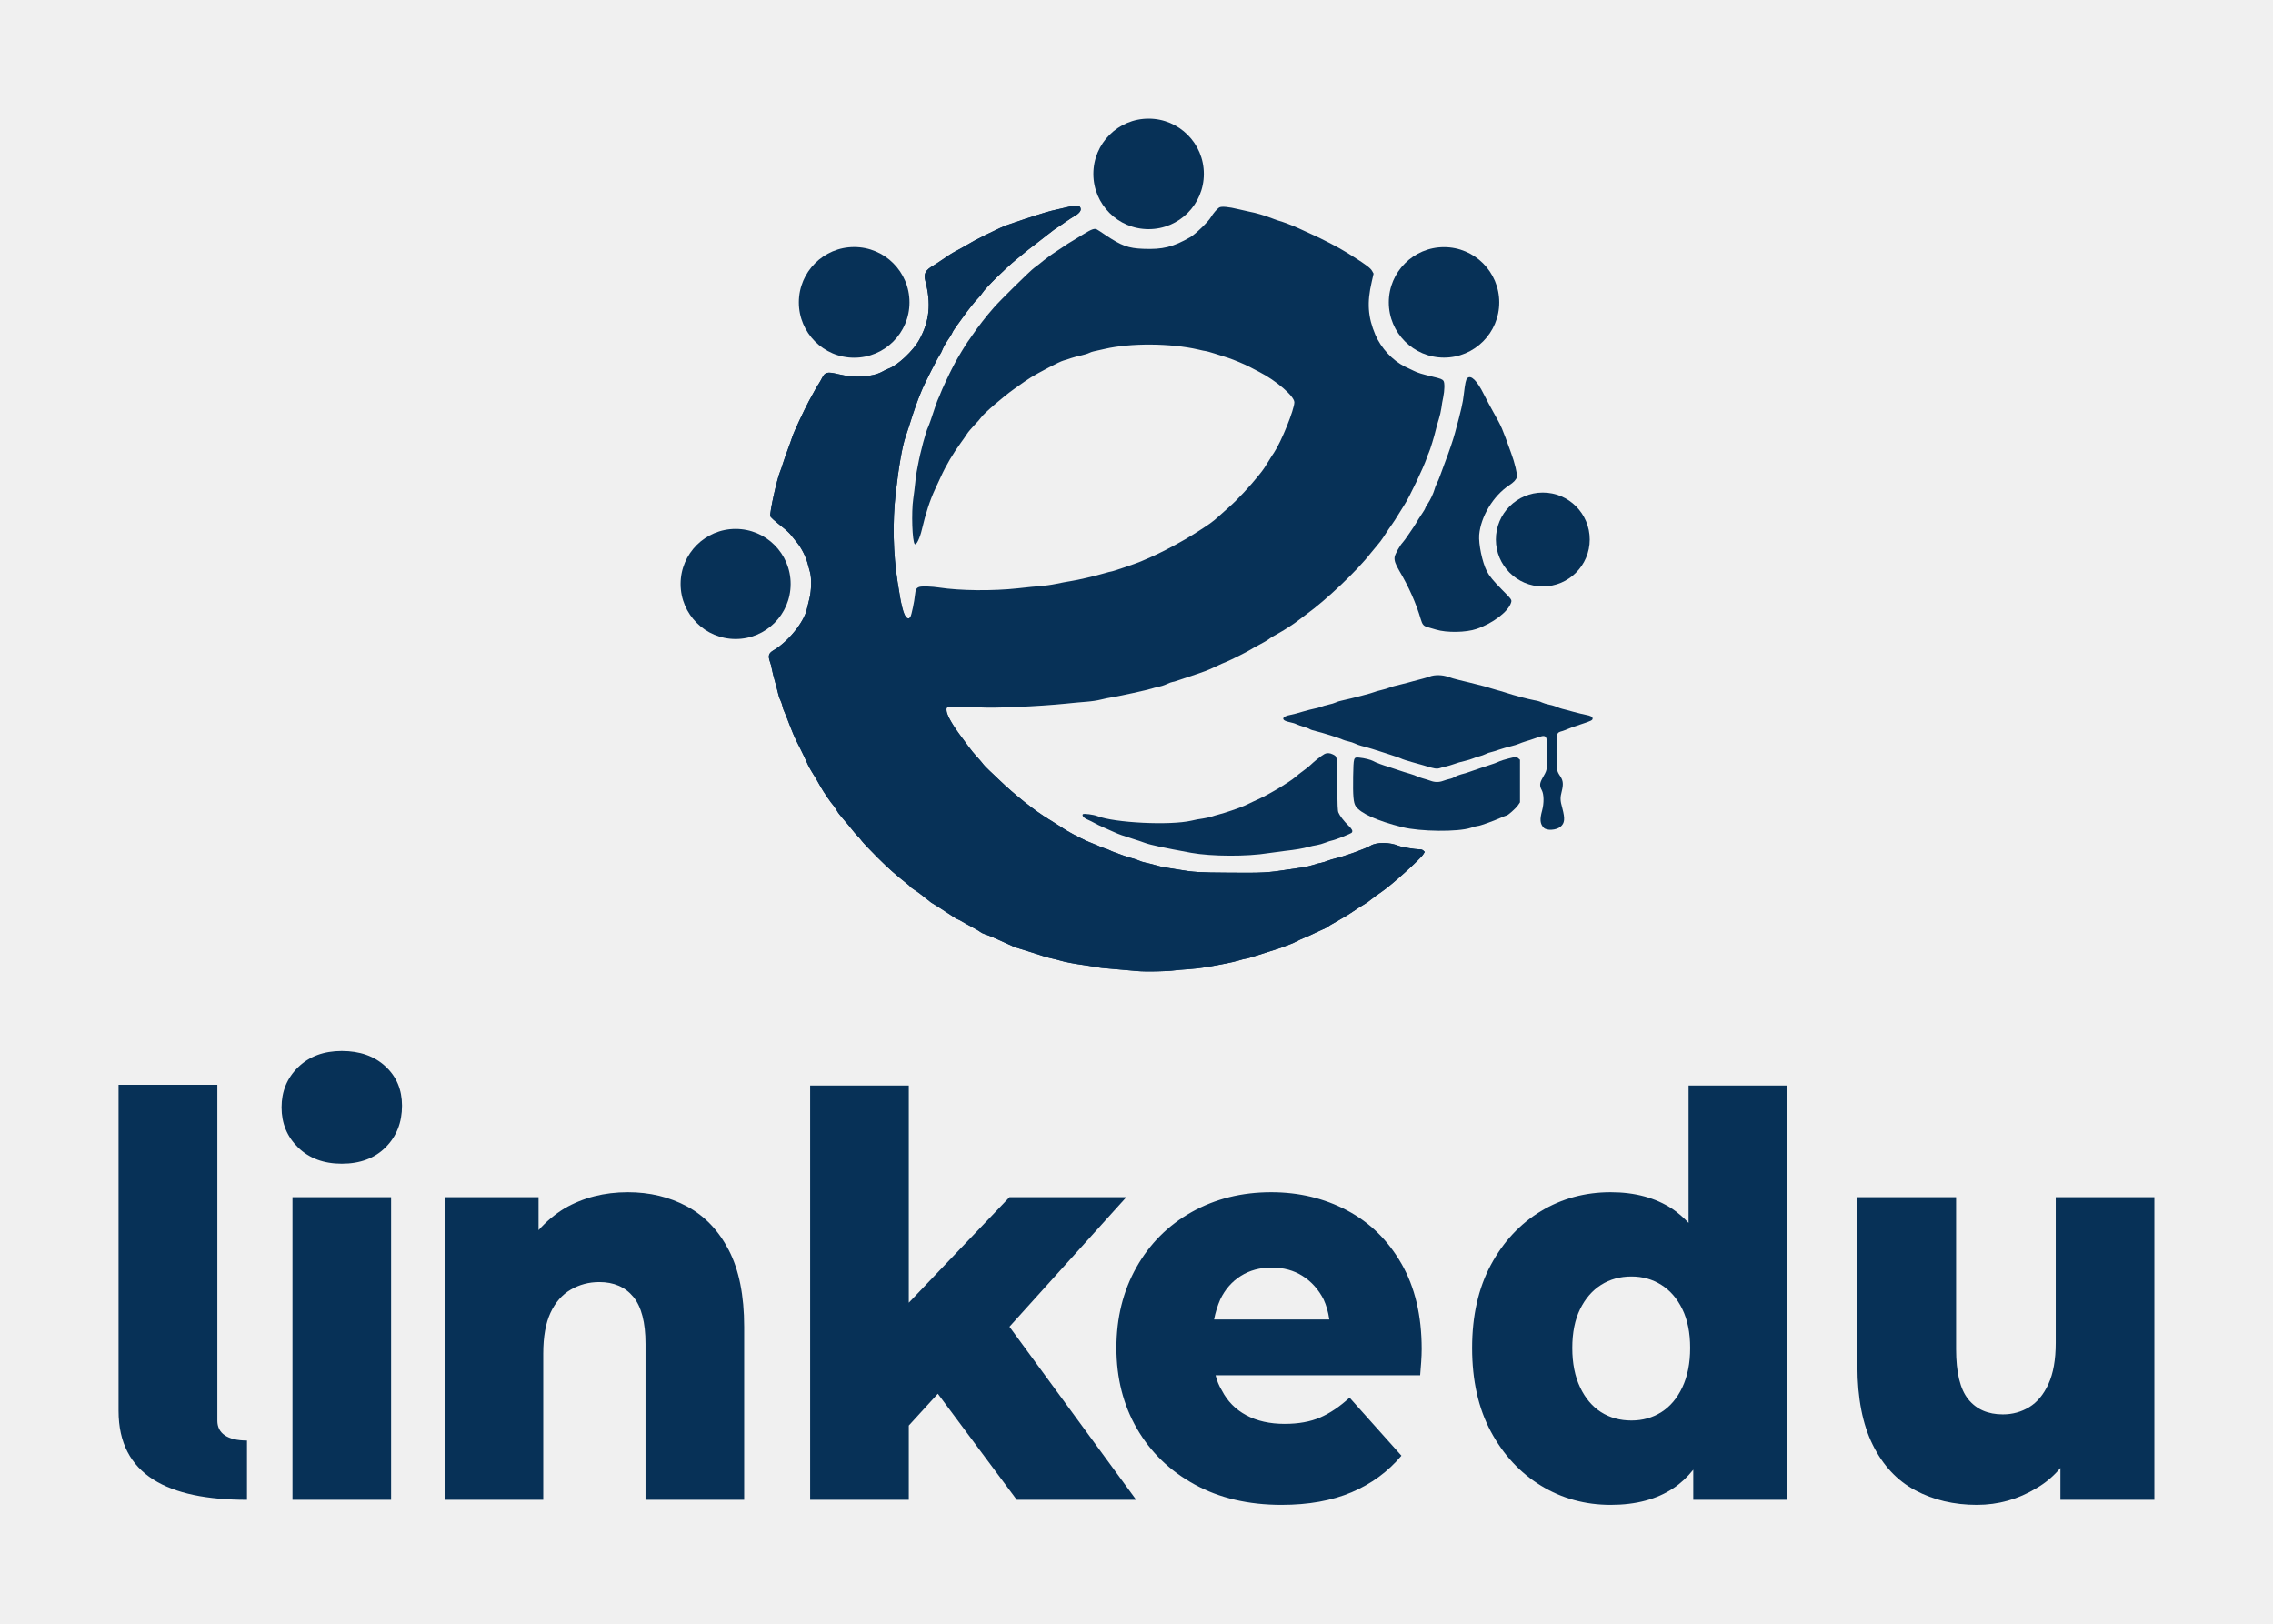
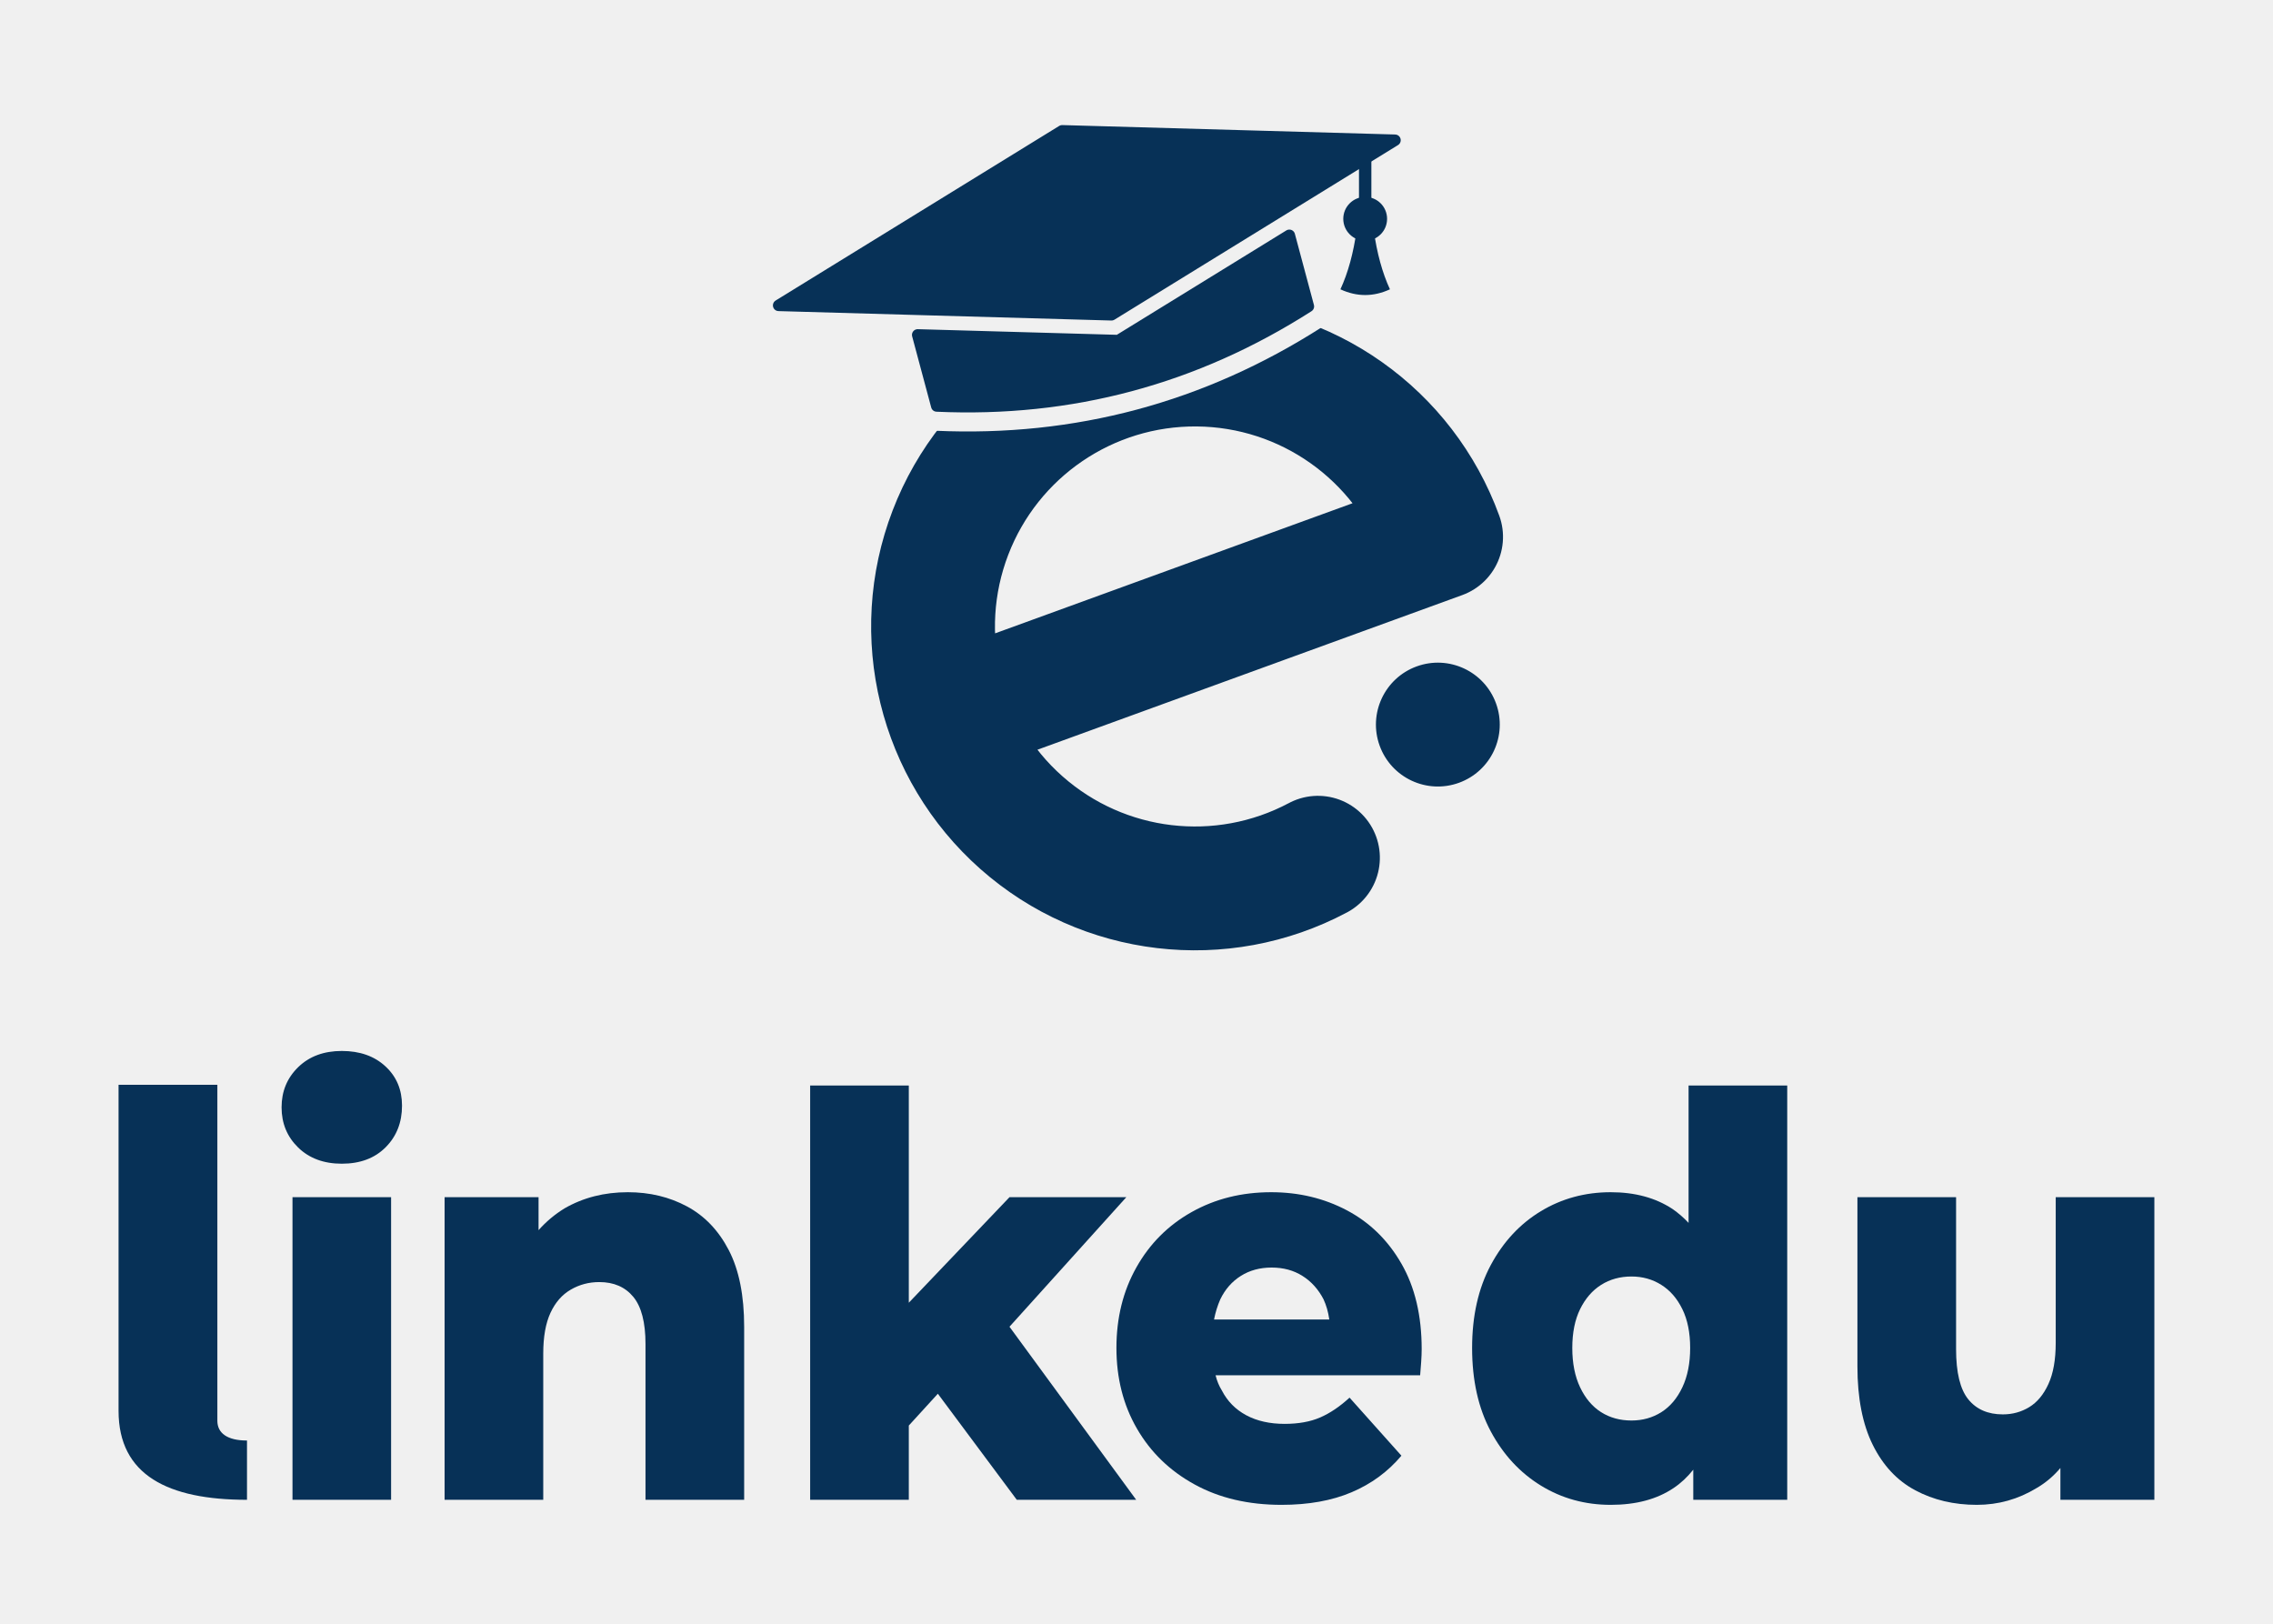
<svg xmlns="http://www.w3.org/2000/svg" viewBox="4 2.425 460.125 328.7" role="img" aria-labelledby="t">
  <defs>
-  </defs>
-   <g transform="translate(130.512 14.225) scale(0.2)">
-     <path fill="#073157" fill-rule="evenodd" d="M 450.3 150 C 447.9 150.6, 442.4 151.9, 438.1 152.8 C 433.8 153.7, 428.2 155.2, 425.6 156 C 423 156.8, 419.4 158, 417.5 158.5 C 413.6 159.6, 397.3 165.1, 387.8 168.4 C 381.9 170.6, 378.3 172.2, 365.3 178.6 C 356.4 183, 351.4 185.7, 345 189.5 C 341.7 191.4, 337.4 193.9, 335.3 194.9 C 330.8 197.3, 327 199.7, 320.3 204.4 C 317.6 206.3, 314 208.6, 312.5 209.5 C 304 214.4, 302.2 217.9, 304 225.1 C 310.1 248.3, 308.3 265.9, 298 284.7 C 291.9 295.9, 276 310.8, 266.7 314.1 C 265.3 314.6, 262.6 315.9, 260.9 316.9 C 250.5 322.7, 232.7 323.8, 215.5 319.6 C 204.8 317, 202.5 317.6, 199.6 323.3 C 198.7 325.1, 197.2 327.7, 196.3 329.1 C 194.8 331.2, 190.3 339.3, 186.1 347.1 C 181 356.7, 170.9 378.3, 169.5 382.8 C 168.5 385.9, 166.3 392, 164.7 396.3 C 163.1 400.5, 161 406.6, 160 409.7 C 159.1 412.8, 157.7 416.7, 157 418.4 C 153.8 425.9, 146.3 460, 147.1 463.3 C 147.4 464.6, 150.3 467.2, 162.4 476.9 C 164.3 478.5, 166.9 481, 168.1 482.6 C 169.3 484.1, 172.1 487.6, 174.3 490.3 C 178.9 496, 183.1 504.4, 185 511.6 C 185.7 514.3, 186.7 518.1, 187.3 520 C 189 525.9, 188.8 538.8, 186.7 546.9 C 185.8 550.5, 184.6 555.3, 184.1 557.6 C 181.1 570.8, 165.3 590.3, 150.4 599.1 C 145.4 602, 144.6 604.7, 146.8 610.8 C 147.5 612.6, 148.4 615.9, 148.7 618.1 C 149.1 620.4, 150.5 626.1, 151.9 630.9 C 153.2 635.8, 154.7 641.2, 155.1 643.1 C 155.5 645, 156.4 647.9, 157.3 649.5 C 158.1 651.1, 159.1 654, 159.5 655.8 C 159.8 657.6, 160.8 660.3, 161.6 661.9 C 162.3 663.4, 164.7 669.3, 166.8 675 C 169 680.7, 171.9 687.7, 173.4 690.6 C 174.9 693.5, 176.8 697.3, 177.7 699.1 C 178.6 700.8, 180.3 704.3, 181.5 706.9 C 182.7 709.5, 184.4 713.1, 185.2 715 C 186.1 716.9, 187.9 720.1, 189.2 722.2 C 193.1 728.5, 193.9 729.8, 197.8 736.8 C 201.6 743.4, 208 752.8, 211.4 756.7 C 212.3 757.9, 213.7 760, 214.5 761.4 C 215.2 762.9, 218 766.6, 220.8 769.7 C 223.5 772.8, 227.4 777.4, 229.4 780 C 231.4 782.6, 233.9 785.5, 235 786.6 C 236.1 787.6, 238.2 790, 239.6 791.9 C 241 793.8, 248.2 801.4, 255.7 808.9 C 267.3 820.4, 273.5 825.9, 286.5 836.2 C 287.6 837.1, 288.6 838.1, 288.9 838.5 C 289.2 838.9, 290.8 840.2, 292.6 841.3 C 295.5 843, 303.2 848.9, 308.4 853.2 C 309.4 854.1, 311 855.2, 311.9 855.6 C 313.3 856.4, 322.6 862.3, 331.9 868.5 C 334.1 870, 336.2 871.3, 336.6 871.3 C 337 871.3, 338.9 872.3, 341 873.5 C 343 874.7, 347.6 877.3, 351.2 879.2 C 354.8 881.1, 358.6 883.3, 359.5 884.1 C 360.5 884.9, 362.7 886, 364.4 886.5 C 366.1 887, 369.8 888.5, 372.7 889.7 C 375.5 891, 380.3 893.1, 383.4 894.5 C 386.5 895.9, 390 897.5, 391.3 898.1 C 392.5 898.7, 394.4 899.5, 395.6 899.9 C 399.3 901, 418.1 906.9, 423.8 908.8 C 426.7 909.7, 430.8 910.8, 432.8 911.2 C 434.9 911.6, 438.3 912.5, 440.3 913.1 C 444.8 914.5, 454.4 916.4, 466.9 918.1 C 471.9 918.9, 477.1 919.7, 478.4 920 C 479.8 920.3, 484.6 920.9, 489.1 921.2 C 497.8 922, 506.6 922.8, 518.4 923.8 C 526.6 924.6, 548.4 924.2, 556.3 923.1 C 558.8 922.8, 565.1 922.2, 570.2 921.9 C 575.3 921.6, 582.9 920.7, 587.1 920 C 604.1 917.1, 615.6 914.8, 621.1 913.1 C 624.3 912.1, 627.5 911.3, 628.2 911.3 C 628.9 911.3, 632.5 910.3, 636.2 909.1 C 639.8 907.9, 647 905.6, 652.2 904 C 657.3 902.4, 663 900.6, 664.7 899.9 C 666.4 899.2, 669.8 897.9, 672.1 897.1 C 674.5 896.3, 677.9 894.8, 679.6 893.8 C 681.4 892.8, 685.1 891.1, 687.8 890 C 690.6 888.9, 696.2 886.4, 700.4 884.3 C 704.6 882.3, 708.3 880.6, 708.5 880.6 C 708.7 880.6, 709.8 880, 710.9 879.2 C 711.9 878.4, 715.8 876.1, 719.4 874.1 C 726.2 870.3, 733.4 866, 736.6 863.7 C 740.8 860.8, 746.9 856.9, 748.8 855.9 C 749.9 855.4, 752.8 853.3, 755.2 851.3 C 757.7 849.3, 762.5 845.8, 765.9 843.5 C 775.5 837.1, 805.1 810.4, 808 805.6 L 809.5 803.2 808.2 801.9 C 807.2 801, 806.1 800.6, 804.1 800.6 C 799.9 800.6, 785.9 798.3, 783.2 797.1 C 773.9 793.2, 761 793.1, 754.6 796.9 C 750 799.8, 727.2 808, 719.2 809.7 C 716.9 810.2, 713.4 811.3, 711.4 812.1 C 709.4 812.9, 706.5 813.8, 705 814.1 C 703.5 814.3, 699.8 815.3, 696.8 816.3 C 693.8 817.3, 689.3 818.3, 686.8 818.7 C 684.3 819, 677.6 820, 672 820.9 C 651.2 824.2, 645.3 824.5, 611.8 824.2 C 580.2 824, 575.7 823.7, 559.1 820.9 C 556 820.4, 550.8 819.5, 547.5 819 C 544.2 818.5, 539.3 817.4, 536.6 816.5 C 533.8 815.7, 529.6 814.6, 527.1 814.1 C 524.6 813.6, 521.5 812.6, 520.1 811.9 C 518.7 811.2, 515.6 810.2, 513.3 809.6 C 511 809.1, 506.7 807.7, 503.8 806.6 C 500.8 805.5, 497.3 804.2, 495.9 803.7 C 494.6 803.3, 492.2 802.3, 490.6 801.5 C 489.1 800.8, 486.4 799.7, 484.6 799.2 C 482.9 798.7, 480.1 797.6, 478.4 796.7 C 476.7 795.9, 473.8 794.7, 471.9 794 C 468 792.8, 453.6 785.5, 447.3 781.7 C 445 780.2, 440.4 777.3, 437 775.2 C 433.7 773, 430.1 770.7, 429.1 770.2 C 414.6 761.4, 394.5 745.4, 378.4 729.9 C 375.3 726.9, 370.7 722.5, 368.2 720.2 C 365.7 717.9, 362.8 714.8, 361.9 713.4 C 360.9 712.1, 358.2 709, 356 706.6 C 353.8 704.2, 350.3 700, 348.3 697.2 C 346.3 694.5, 343.6 690.8, 342.2 689 C 333.4 677.9, 325.6 664.4, 325.4 660.2 C 325.3 656.1, 326.1 655.9, 339.2 656.1 C 345.7 656.2, 354.6 656.5, 359 656.9 C 373.6 657.9, 418.9 655.9, 446.3 653.1 C 452.6 652.4, 461.9 651.6, 466.9 651.2 C 472.2 650.8, 478.3 649.9, 481.7 649 C 484.9 648.2, 490.1 647.1, 493.3 646.6 C 501 645.4, 529.6 639.1, 533 637.9 C 534.4 637.4, 537.4 636.6, 539.5 636.2 C 541.7 635.8, 545.6 634.6, 548.2 633.4 C 550.8 632.2, 553.5 631.2, 554.1 631.2 C 554.8 631.2, 556.9 630.6, 558.8 629.9 C 560.6 629.3, 565.6 627.6, 569.7 626.2 C 586 620.9, 590.2 619.3, 597.6 615.7 C 601.9 613.7, 607 611.3, 609.1 610.6 C 612.9 609.1, 631 600, 633.8 598.1 C 634.6 597.5, 638.4 595.4, 642.2 593.4 C 646 591.4, 650 589.1, 651.2 588.2 C 653.3 586.5, 656.3 584.7, 662.5 581.3 C 667.8 578.4, 678 571.7, 681.2 569.1 C 682.8 567.8, 686.5 565.1, 689.4 562.9 C 709.7 548.3, 741.3 518.3, 754.9 500.7 C 756.4 498.8, 759.3 495.4, 761.2 493.1 C 763.2 490.9, 766.1 487.1, 767.6 484.7 C 772.2 477.6, 773.6 475.5, 776.4 471.6 C 777.9 469.5, 780.8 465.1, 782.8 461.7 C 784.9 458.3, 787.7 453.8, 789.1 451.6 C 794.1 443.9, 808.1 414.4, 811.3 405.2 C 812.2 402.5, 813.3 399.6, 813.7 398.9 C 814.8 396.8, 819.3 382.2, 820.6 376.3 C 821.3 373.3, 822.7 368.4, 823.7 365.3 C 824.7 362.2, 825.9 357.1, 826.3 354.1 C 826.7 351, 827.5 346, 828.2 343 C 829.6 336.3, 829.8 328.3, 828.5 326.5 C 827.3 324.8, 825.6 324.1, 817.5 322.2 C 806.7 319.6, 802.6 318.4, 798.2 316.2 C 795.9 315.1, 792 313.2, 789.4 312 C 777 305.9, 765.3 293.4, 759.5 279.8 C 751.9 261.9, 750.9 247.2, 755.8 226.3 L 757.7 217.9 756.2 215.2 C 754.8 212.5, 750.1 208.9, 737.6 201 C 736 200, 733.3 198.3, 731.6 197.2 C 722.7 191.6, 705.2 182.5, 693.1 177.2 C 689.5 175.6, 684.6 173.3, 682.2 172.2 C 677.8 170, 663 164.4, 661.8 164.4 C 661.4 164.4, 658.3 163.3, 654.8 161.9 C 647.5 159.1, 638.6 156.4, 631.9 155.2 C 629.3 154.7, 624.5 153.6, 621.3 152.8 C 610.7 150.2, 603.6 149.6, 601.4 151 C 599.2 152.4, 595.3 157, 593.1 160.7 C 590.6 165.2, 577.2 178.1, 572.2 181 C 554.7 191, 544.3 193.6, 524.5 192.8 C 509.5 192.2, 502.7 189.8, 486.3 178.8 C 482.5 176.2, 478.7 173.7, 477.9 173.3 C 475.5 171.8, 472.5 172.8, 464.4 177.8 C 460.1 180.5, 455 183.6, 453.1 184.7 C 449.7 186.6, 447.3 188.2, 441.9 191.9 C 440.3 192.9, 438.1 194.4, 436.9 195.2 C 431.1 198.9, 424.9 203.6, 420.2 207.5 C 418.8 208.7, 416.1 210.7, 414.3 212 C 410.6 214.6, 380.3 244.4, 373.7 251.9 C 365.6 261.1, 357.7 271.3, 351.6 280.2 C 350 282.6, 348.1 285.4, 347.2 286.5 C 345 289.5, 336.9 302.9, 334.3 307.8 C 333.1 310.2, 331.6 313, 331 314.1 C 328.8 318.2, 320.1 336.7, 319.4 339.1 C 318.9 340.4, 318.1 342.6, 317.4 343.8 C 316.2 346.2, 313.3 354.4, 309.8 365.3 C 308.6 368.8, 307.3 372.3, 306.9 373.1 C 304.7 377.2, 299 398.4, 296.6 411.6 C 296.4 412.6, 295.9 415.4, 295.4 417.8 C 294.9 420.2, 294.1 425.6, 293.8 429.7 C 293.4 433.8, 292.5 441.1, 291.8 445.9 C 289.8 459.5, 290.8 489.1, 293.3 491.6 C 294.9 493.2, 298.5 485.7, 300.6 476.7 C 304.2 461.1, 308.9 446.7, 314 435.9 C 315.2 433.5, 317.7 428, 319.7 423.6 C 324.9 412.1, 332.2 399.8, 339.7 389.5 C 342.2 386.1, 345.1 381.9, 346.3 380 C 347.5 378.1, 350.9 374.2, 353.7 371.2 C 356.6 368.3, 359.5 364.9, 360.4 363.6 C 362.9 359.7, 382.9 342.4, 394.1 334.5 C 411 322.5, 410.6 322.7, 429.4 312.7 C 435.4 309.5, 441.9 306.4, 443.8 305.9 C 445.6 305.4, 449.2 304.3, 451.6 303.4 C 454 302.6, 458.5 301.4, 461.7 300.7 C 464.8 300, 468.5 298.9, 469.8 298.2 C 471.1 297.6, 473.2 296.8, 474.4 296.6 C 475.6 296.3, 480.6 295.2, 485.6 294.1 C 511.8 288, 552.5 288.3, 580.1 294.7 C 583.7 295.6, 587.2 296.3, 587.8 296.3 C 588.4 296.3, 592.4 297.4, 596.8 298.8 C 601.1 300.2, 607.4 302.2, 610.6 303.2 C 616.1 305, 627.7 309.9, 632.2 312.3 C 633.2 312.9, 637.5 315.1, 641.8 317.3 C 659.2 326.2, 677.5 342, 677.5 348.1 C 677.5 355.4, 664.3 388.1, 656.9 399.1 C 655.9 400.4, 653.9 403.7, 652.3 406.3 C 647.2 414.6, 646.4 415.9, 641.8 421.6 C 633 432.7, 619.6 447.1, 611.2 454.4 C 608.3 457, 603.6 461.2, 600.7 463.8 C 595 469, 591.8 471.4, 574.7 482.2 C 566.2 487.6, 548.8 497.1, 538.8 501.8 C 533.5 504.3, 531.7 505.1, 522.2 509.2 C 517.1 511.4, 493.6 519.4, 492.2 519.4 C 491.7 519.4, 488.9 520.1, 485.9 521 C 476.5 523.8, 458.2 528.1, 451.3 529.1 C 447.6 529.7, 440.9 530.9, 436.3 531.9 C 431.6 532.9, 424.9 533.8, 421.3 534.1 C 417.6 534.3, 407.1 535.3, 397.8 536.4 C 372.5 539.2, 339.3 538.9, 317.8 535.6 C 310.7 534.5, 301.1 534.2, 298.3 534.9 C 295 535.8, 294.1 537.5, 293.5 543.5 C 293 549.3, 290.2 562.8, 289 565.1 C 285.6 571.7, 281.1 562.4, 277.9 541.9 C 277.4 539, 276.6 533.8, 276 530.3 C 271.4 501, 270.7 469.4, 274.1 439.7 C 277 413.7, 280.9 391.8, 284 383.1 C 284.8 380.9, 286.5 375.8, 287.7 371.9 C 293.1 354.8, 295.4 348.1, 300.3 336.3 C 303.2 329.1, 317.3 301.5, 319.1 299.4 C 319.5 298.9, 320.5 297, 321.2 295.2 C 322.4 292.1, 324.6 288.3, 328.8 282.1 C 329.8 280.7, 330.9 278.7, 331.3 277.8 C 331.6 276.8, 333.7 273.6, 335.8 270.7 C 338 267.7, 340.6 264.1, 341.6 262.7 C 346.9 255.2, 354.6 245.5, 357.2 243 C 358.8 241.4, 360.9 238.9, 361.8 237.4 C 365.2 232.1, 384.5 213.1, 396.4 203.3 C 407.8 193.9, 409.5 192.6, 418.3 185.9 C 419.2 185.3, 423.5 181.9, 427.9 178.4 C 432.3 174.9, 436.6 171.7, 437.5 171.3 C 438.4 170.8, 442.2 168.3, 445.9 165.6 C 449.7 163, 453.7 160.3, 454.8 159.8 C 458.7 157.8, 461.3 155, 461.3 152.8 C 461.3 149, 457.6 148.1, 450.3 150" />
-     <path fill="#073157" d="M 450.3 150 C 447.9 150.6, 442.4 151.9, 438.1 152.8 C 433.8 153.7, 428.2 155.2, 425.6 156 C 423 156.8, 419.4 158, 417.5 158.5 C 413.6 159.6, 397.3 165.1, 387.8 168.4 C 381.9 170.6, 378.3 172.2, 365.3 178.6 C 356.4 183, 351.4 185.7, 345 189.5 C 341.7 191.4, 337.4 193.9, 335.3 194.9 C 330.8 197.3, 327 199.7, 320.3 204.4 C 317.6 206.3, 314 208.6, 312.5 209.5 C 304 214.4, 302.2 217.9, 304 225.1 C 310.1 248.3, 308.3 265.9, 298 284.7 C 291.9 295.9, 276 310.8, 266.7 314.1 C 265.3 314.6, 262.6 315.9, 260.9 316.9 C 250.5 322.7, 232.7 323.8, 215.5 319.6 C 204.8 317, 202.5 317.6, 199.6 323.3 C 198.7 325.1, 197.2 327.7, 196.3 329.1 C 194.8 331.2, 190.3 339.3, 186.1 347.1 C 181 356.7, 170.9 378.3, 169.5 382.8 C 168.5 385.9, 166.3 392, 164.7 396.3 C 163.1 400.5, 161 406.6, 160 409.7 C 159.1 412.8, 157.7 416.7, 157 418.4 C 153.8 425.9, 146.3 460, 147.1 463.3 C 147.4 464.6, 150.3 467.2, 162.4 476.9 C 164.3 478.5, 166.9 481, 168.1 482.6 C 169.3 484.1, 172.1 487.6, 174.3 490.3 C 178.9 496, 183.1 504.4, 185 511.6 C 185.7 514.3, 186.7 518.1, 187.3 520 C 189 525.9, 188.8 538.8, 186.7 546.9 C 185.8 550.5, 184.6 555.3, 184.1 557.6 C 181.1 570.8, 165.3 590.3, 150.4 599.1 C 145.4 602, 144.6 604.7, 146.8 610.8 C 147.5 612.6, 148.4 615.9, 148.7 618.1 C 149.1 620.4, 150.5 626.1, 151.9 630.9 C 153.2 635.8, 154.7 641.2, 155.1 643.1 C 155.5 645, 156.4 647.9, 157.3 649.5 C 158.1 651.1, 159.1 654, 159.5 655.8 C 159.8 657.6, 160.8 660.3, 161.6 661.9 C 162.3 663.4, 164.7 669.3, 166.8 675 C 169 680.7, 171.9 687.7, 173.4 690.6 C 174.9 693.5, 176.8 697.3, 177.7 699.1 C 178.6 700.8, 180.3 704.3, 181.5 706.9 C 182.7 709.5, 184.4 713.1, 185.2 715 C 186.1 716.9, 187.9 720.1, 189.2 722.2 C 193.1 728.5, 193.9 729.8, 197.8 736.8 C 201.6 743.4, 208 752.8, 211.4 756.7 C 212.3 757.9, 213.7 760, 214.5 761.4 C 215.2 762.9, 218 766.6, 220.8 769.7 C 223.5 772.8, 227.4 777.4, 229.4 780 C 231.4 782.6, 233.9 785.5, 235 786.6 C 236.1 787.6, 238.2 790, 239.6 791.9 C 241 793.8, 248.2 801.4, 255.7 808.9 C 267.3 820.4, 273.5 825.9, 286.5 836.2 C 287.6 837.1, 288.6 838.1, 288.9 838.5 C 289.2 838.9, 290.8 840.2, 292.6 841.3 C 295.5 843, 303.2 848.9, 308.4 853.2 C 309.4 854.1, 311 855.2, 311.9 855.6 C 313.3 856.4, 322.6 862.3, 331.9 868.5 C 334.1 870, 336.2 871.3, 336.6 871.3 C 337 871.3, 338.9 872.3, 341 873.5 C 343 874.7, 347.6 877.3, 351.2 879.2 C 354.8 881.1, 358.6 883.3, 359.5 884.1 C 360.5 884.9, 362.7 886, 364.4 886.5 C 366.1 887, 369.8 888.5, 372.7 889.7 C 375.5 891, 380.3 893.1, 383.4 894.5 C 386.5 895.9, 390 897.5, 391.3 898.1 C 392.5 898.7, 394.4 899.5, 395.6 899.9 C 399.3 901, 418.1 906.9, 423.8 908.8 C 426.7 909.7, 430.8 910.8, 432.8 911.2 C 434.9 911.6, 438.3 912.5, 440.3 913.1 C 444.8 914.5, 454.4 916.4, 466.9 918.1 C 471.9 918.9, 477.1 919.7, 478.4 920 C 479.8 920.3, 484.6 920.9, 489.1 921.2 C 497.8 922, 506.6 922.8, 518.4 923.8 C 526.6 924.6, 548.4 924.2, 556.3 923.1 C 558.8 922.8, 565.1 922.2, 570.2 921.9 C 575.3 921.6, 582.9 920.7, 587.1 920 C 604.1 917.1, 615.6 914.8, 621.1 913.1 C 624.3 912.1, 627.5 911.3, 628.2 911.3 C 628.9 911.3, 632.5 910.3, 636.2 909.1 C 639.8 907.9, 647 905.6, 652.2 904 C 657.3 902.4, 663 900.6, 664.7 899.9 C 666.4 899.2, 669.8 897.9, 672.1 897.1 C 674.5 896.3, 677.9 894.8, 679.6 893.8 C 681.4 892.8, 685.1 891.1, 687.8 890 C 690.6 888.9, 696.2 886.4, 700.4 884.3 C 704.6 882.3, 708.3 880.6, 708.5 880.6 C 708.7 880.6, 709.8 880, 710.9 879.2 C 711.9 878.4, 715.8 876.1, 719.4 874.1 C 726.2 870.3, 733.4 866, 736.6 863.7 C 740.8 860.8, 746.9 856.9, 748.8 855.9 C 749.9 855.4, 752.8 853.3, 755.2 851.3 C 757.7 849.3, 762.5 845.8, 765.9 843.5 C 775.5 837.1, 805.1 810.4, 808 805.6 L 809.5 803.2 808.2 801.9 C 807.2 801, 806.1 800.6, 804.1 800.6 C 799.9 800.6, 785.9 798.3, 783.2 797.1 C 773.9 793.2, 761 793.1, 754.6 796.9 C 750 799.8, 727.2 808, 719.2 809.7 C 716.9 810.2, 713.4 811.3, 711.4 812.1 C 709.4 812.9, 706.5 813.8, 705 814.1 C 703.5 814.3, 699.8 815.3, 696.8 816.3 C 693.8 817.3, 689.3 818.3, 686.8 818.7 C 684.3 819, 677.6 820, 672 820.9 C 651.2 824.2, 645.3 824.5, 611.8 824.2 C 580.2 824, 575.7 823.7, 559.1 820.9 C 556 820.4, 550.8 819.5, 547.5 819 C 544.2 818.5, 539.3 817.4, 536.6 816.5 C 533.8 815.7, 529.6 814.6, 527.1 814.1 C 524.6 813.6, 521.5 812.6, 520.1 811.9 C 518.7 811.2, 515.6 810.2, 513.3 809.6 C 511 809.1, 506.7 807.7, 503.8 806.6 C 500.8 805.5, 497.3 804.2, 495.9 803.7 C 494.6 803.3, 492.2 802.3, 490.6 801.5 C 489.1 800.8, 486.4 799.7, 484.6 799.2 C 482.9 798.7, 480.1 797.6, 478.4 796.7 C 476.7 795.9, 473.8 794.7, 471.9 794 C 468 792.8, 453.6 785.5, 447.3 781.7 C 445 780.2, 440.4 777.3, 437 775.2 C 433.7 773, 430.1 770.7, 429.1 770.2 C 414.6 761.4, 394.4 745.4, 378.4 729.9 C 375.3 726.9, 370.9 722.7, 368.5 720.5 C 366.1 718.3, 363.4 715.4, 362.4 714.1 C 361.4 712.7, 358.6 709.4, 356.1 706.8 C 353.7 704.2, 350 699.6, 347.9 696.8 C 345.8 693.9, 342.8 689.8, 341.3 687.7 C 330 672.6, 325.4 664.3, 325.5 659.4 C 325.5 657.1, 322 647.6, 307.7 610.9 C 288 560.7, 289.5 564.3, 288.7 565.8 C 287.1 568.7, 283.2 565.4, 281.7 559.9 C 280.3 555.2, 278.8 548.1, 277.9 541.9 C 277.4 539, 276.6 533.8, 276 530.3 C 271.4 501, 270.7 469.4, 274.1 439.7 C 277 413.7, 280.9 391.8, 284 383.1 C 284.8 380.9, 286.5 375.8, 287.7 371.9 C 293.1 354.8, 295.4 348.1, 300.3 336.3 C 303.2 329.1, 317.3 301.5, 319.1 299.4 C 319.5 298.9, 320.5 297, 321.2 295.2 C 322.4 292.1, 324.6 288.3, 328.8 282.1 C 329.8 280.7, 330.9 278.7, 331.3 277.8 C 331.6 276.8, 333.7 273.6, 335.8 270.7 C 338 267.7, 340.6 264.1, 341.6 262.7 C 346.9 255.2, 354.6 245.5, 357.2 243 C 358.8 241.4, 360.9 238.9, 361.8 237.4 C 365.2 232.1, 384.5 213.1, 396.4 203.3 C 407.8 193.9, 409.5 192.6, 418.3 185.9 C 419.2 185.3, 423.5 181.9, 427.9 178.4 C 432.3 174.9, 436.6 171.7, 437.5 171.3 C 438.4 170.8, 442.2 168.3, 445.9 165.6 C 449.7 163, 453.7 160.3, 454.8 159.8 C 458.7 157.8, 461.3 155, 461.3 152.8 C 461.3 149, 457.6 148.1, 450.3 150" />
-     <path fill="#073157" d="M 707.8 704.2 C 705 705.7, 696.9 712.1, 694.4 714.7 C 693.2 716, 689.8 718.7, 686.9 720.8 C 684 722.9, 680.4 725.6, 679.1 726.9 C 677.7 728.2, 674.5 730.5, 671.9 732.2 C 669.3 733.8, 665.8 736.1, 664.1 737.2 C 659 740.4, 645.5 748, 642.8 749 C 641.4 749.6, 638.3 751, 635.9 752.2 C 633.5 753.3, 629.6 755.2, 627.3 756.3 C 622.3 758.6, 606.4 764, 600.9 765.3 C 598.9 765.8, 595.6 766.8, 593.6 767.5 C 591.6 768.1, 587.7 769, 584.8 769.4 C 582 769.7, 576.7 770.7, 573.1 771.6 C 551.6 776.5, 495.7 773.8, 478.1 766.9 C 474.3 765.4, 464.4 764.1, 463.5 765 C 462.2 766.3, 464.5 769, 468.5 770.6 C 470.5 771.5, 473.5 772.9, 475 773.8 C 476.6 774.8, 480.8 776.8, 484.4 778.4 C 488 780, 492.8 782.1, 495 783.1 C 499.8 785.3, 503.9 786.8, 514.2 790 C 518.5 791.3, 523.8 793.1, 526.1 794 C 532.1 796.2, 544.8 798.9, 573.1 804.1 C 593.6 807.8, 629.5 808, 651.4 804.4 C 655.6 803.8, 663 802.8, 667.8 802.2 C 678.8 801, 686.6 799.6, 691.9 798.1 C 694.1 797.5, 697.8 796.6, 700.2 796.3 C 702.5 795.9, 706.5 794.8, 708.9 793.8 C 711.4 792.8, 714.5 791.8, 715.8 791.6 C 719.1 791, 735.1 784.6, 735.7 783.6 C 736.8 781.9, 736.1 780.3, 732.3 776.6 C 727.7 772.1, 723.4 766.5, 722.1 763.3 C 721.3 761.3, 721.1 756.8, 721 735 C 720.9 705.8, 721.1 706.8, 716.3 704.4 C 713.3 702.9, 710.4 702.8, 707.8 704.2" />
-     <path fill="#073157" d="M 852.6 323.7 C 851.1 325.1, 850.4 328.6, 849 340.3 C 848.1 348.5, 846.4 356, 840.1 379.1 C 838.2 386.1, 834.8 396.3, 829.6 410 C 828 414.3, 825.9 419.9, 825 422.5 C 824.1 425.1, 822.6 428.6, 821.7 430.3 C 820.8 432, 819.8 434.7, 819.4 436.3 C 818.3 440.3, 815 447.3, 812.3 451.2 C 811 453, 810 454.9, 810 455.3 C 810 455.8, 808.2 458.8, 806 462 C 803.8 465.2, 801.6 468.8, 801 470 C 800.3 471.2, 799 473.3, 798 474.7 C 797 476.1, 794.6 479.6, 792.7 482.5 C 790.8 485.4, 788.3 488.8, 787.2 490 C 784.2 493.2, 779.5 501.7, 779 504.7 C 778.5 508.3, 779.8 512, 783.8 518.8 C 793.3 534.8, 800.9 551.9, 805.5 567.8 C 807.1 573.3, 808.4 574.7, 813 575.9 C 815 576.5, 818.5 577.5, 820.9 578.2 C 831.8 581.5, 851.2 581.2, 862 577.5 C 878.3 571.9, 894 560, 896.8 551.1 C 897.8 548, 897.8 548, 887.3 537.4 C 878.9 528.9, 874.8 523.9, 872.3 519 C 867.7 510, 863.9 491.7, 864.6 482.3 C 866.2 463.8, 878.9 442.7, 894.9 432.2 C 899.6 429.1, 902.1 426.4, 902.8 423.7 C 903.4 421.2, 900.5 409, 896.9 399.4 C 887.3 372.9, 887.8 374, 879.1 358.4 C 876 352.9, 871.6 344.6, 869.3 340 C 862.4 326.1, 856.2 320.1, 852.6 323.7" />
-     <circle cx="530" cy="117" r="55.9" fill="#073157" />
-     <circle cx="232" cy="247" r="56" fill="#073157" />
-     <circle cx="829" cy="247" r="55.9" fill="#073157" />
-     <circle cx="929" cy="487" r="47.5" fill="#073157" />
-     <circle cx="112" cy="532" r="55.7" fill="#073157" />
-     <path fill="#073157" d="M 894.1 708.7 C 890.3 709.7, 886.3 710.9, 885.1 711.5 C 883 712.6, 876.9 714.8, 865.3 718.5 C 861.5 719.8, 856.7 721.4, 854.6 722.2 C 852.5 723, 848.9 724.1, 846.6 724.6 C 844.4 725.2, 841.4 726.3, 840.1 727.2 C 838.8 728, 836.4 729, 834.7 729.3 C 833 729.7, 830.1 730.5, 828.3 731.2 C 824.1 732.8, 819.7 732.8, 815.4 731.2 C 813.5 730.5, 809.9 729.4, 807.4 728.7 C 804.9 728, 802.2 727, 801.5 726.6 C 800.7 726.1, 797.6 725, 794.6 724.1 C 791.5 723.2, 786.5 721.7, 783.4 720.6 C 780.3 719.5, 776.1 718.1, 774.1 717.5 C 767.2 715.4, 759.7 712.7, 757.5 711.3 C 755 709.9, 748.4 708.2, 743 707.7 C 737.4 707.2, 737.4 707.3, 737 726.8 C 736.7 746.5, 737.3 753.4, 739.6 756.9 C 744.4 764.1, 761.2 771.7, 786.6 778.1 C 804.9 782.7, 843.1 783.1, 856.1 778.8 C 859.3 777.7, 862.5 776.9, 863.3 776.9 C 865.2 776.9, 879.1 771.9, 886 768.8 C 889.2 767.4, 892 766.3, 892.3 766.3 C 893.6 766.3, 901.6 759.2, 903.7 756.2 L 905.9 753 905.9 731.4 L 905.9 709.9 904.2 708.4 C 902.1 706.6, 902.7 706.6, 894.1 708.7" />
-     <path fill="#073157" d="M 814.4 625.7 C 812.5 626.4, 809.3 627.4, 807.2 627.9 C 805.1 628.4, 801 629.5, 798.1 630.3 C 795.2 631.2, 789.2 632.7, 784.7 633.8 C 780.2 634.8, 775.3 636.2, 773.7 636.9 C 772.1 637.6, 768.3 638.7, 765.3 639.4 C 762.3 640.1, 759.4 640.9, 758.7 641.3 C 757.1 642.2, 734.8 648, 727.6 649.5 C 724.4 650.1, 720.7 651.2, 719.4 651.9 C 718 652.6, 714.7 653.6, 712.1 654.1 C 709.4 654.7, 706.1 655.7, 704.6 656.3 C 703.1 656.9, 700.2 657.7, 698 658.1 C 695.8 658.5, 690.4 659.9, 685.9 661.2 C 681.5 662.6, 676 664, 673.8 664.4 C 664.1 666.1, 663.7 670.2, 673 671.9 C 675.3 672.3, 678.5 673.3, 680 674.1 C 681.5 674.8, 684.6 675.9, 686.8 676.5 C 689 677.1, 691.8 678.1, 692.9 678.8 C 694 679.5, 697 680.5, 699.5 681 C 704.6 682.1, 723.8 688.1, 726.6 689.6 C 727.6 690.1, 730.1 690.8, 732.2 691.3 C 734.3 691.7, 737.3 692.7, 738.9 693.5 C 740.5 694.3, 743.5 695.4, 745.5 695.9 C 749.2 696.7, 763 700.9, 769.7 703.2 C 771.8 703.9, 775.6 705.1, 778.2 706 C 780.9 706.8, 784.1 708, 785.4 708.6 C 786.7 709.3, 791.6 710.9, 796.3 712.2 C 800.9 713.4, 806.4 715, 808.4 715.6 C 819.4 719.1, 821.7 719.4, 825.3 718.2 C 827.2 717.5, 829.8 716.8, 831.3 716.6 C 832.7 716.3, 836.2 715.3, 839 714.3 C 841.8 713.2, 846.6 711.8, 849.7 711.2 C 852.8 710.5, 856.9 709.2, 858.8 708.4 C 860.6 707.6, 863.5 706.6, 865.2 706.3 C 866.9 705.9, 869.5 704.9, 871.2 704.1 C 872.8 703.3, 875.2 702.4, 876.6 702.2 C 878 701.9, 881.7 700.8, 885 699.6 C 888.3 698.5, 893.4 697, 896.5 696.3 C 899.5 695.6, 903.3 694.4, 904.9 693.7 C 906.5 693, 909.6 691.9, 911.9 691.2 C 914.1 690.6, 918.4 689.2, 921.4 688.1 C 933.5 683.9, 933.5 683.8, 933.3 704.1 C 933.2 721.7, 933.6 719.6, 928.5 728.8 C 925.7 733.8, 925.6 736.4, 928 740.8 C 930.2 745, 930.3 753.8, 928.3 761.3 C 925.8 770.4, 926.2 774.7, 929.9 778.7 C 932.9 781.9, 942.6 781.3, 946.9 777.7 C 951.2 774.1, 951.6 769.7, 948.8 759.1 C 946.5 750.9, 946.5 748.4, 948.2 741.7 C 949.9 734.9, 949.6 731.2, 947 727.1 C 942.9 720.9, 943 721.3, 942.9 702.5 C 942.8 682.3, 942.7 682.6, 948.6 680.9 C 950.6 680.3, 953.2 679.3, 954.5 678.7 C 955.8 678, 961.5 675.9, 967.3 674.1 C 978.3 670.5, 979.4 669.9, 979.4 668.1 C 979.4 666.4, 977.1 665.2, 972.5 664.4 C 970.3 664, 964.5 662.6, 959.7 661.3 C 954.9 659.9, 950 658.7, 948.8 658.4 C 947.7 658.2, 945.2 657.3, 943.3 656.5 C 941.4 655.6, 937.8 654.6, 935.3 654.1 C 932.8 653.6, 929.6 652.6, 928.1 651.9 C 926.7 651.1, 923.3 650.1, 920.5 649.7 C 914.8 648.7, 899 644.5, 891.9 642.1 C 889.3 641.2, 885.5 640.1, 883.4 639.6 C 881.4 639.1, 878 638.1, 875.9 637.4 C 873.9 636.7, 870.6 635.7, 868.8 635.3 C 860.8 633.2, 849.3 630.4, 843.8 629.1 C 840.5 628.3, 835.8 627, 833.2 626 C 827.3 623.9, 819.6 623.7, 814.4 625.7" />
+     <mask id="m" maskUnits="userSpaceOnUse" x="-700" y="-700" width="1400" height="1400">
+       <rect x="-700" y="-700" width="1400" height="1400" fill="#fff" />
+       <g transform="rotate(-15) translate(0 -75) scale(0.8)">
+         <rect x="-242" y="-700" width="484" height="500" fill="#000" />
+         <path fill="#000" stroke="#000" stroke-width="52" stroke-linejoin="round" d="M -202 -277.3 L 0 -217 L 202 -277.3 L 202 -200 Q 0 -136 -202 -200 Z" />
+       </g>
+     </mask>
+   </defs>
+   <g transform="translate(116.965 -9.103) scale(0.241)">
+     <g transform="translate(535 574)">
+       <g mask="url(#m)">
+         <g transform="scale(.8) rotate(-20)">
+           <path fill="none" stroke="#073157" stroke-width="130" stroke-linecap="round" stroke-linejoin="round" d="M -275 0 L 275 0 A 275 275 0 1 0 38.3 272.3" />
+           <circle cx="204.4" cy="184" r="65" fill="#073157" />
+         </g>
+       </g>
+       <g transform="rotate(-15) translate(0 -75) scale(0.8)">
+         <path fill="#073157" stroke="#073157" stroke-width="12" stroke-linejoin="round" d="M -335 -345 L 0 -445 L 335 -345 L 0 -245 Z" />
+         <path fill="#073157" stroke="#073157" stroke-width="12" stroke-linejoin="round" d="M -202 -277.3 L 0 -217 L 202 -277.3 L 202 -200 Q 0 -136 -202 -200 Z" />
+         <g transform="rotate(15 301.5 -341)">
+           <path fill="none" stroke="#073157" stroke-width="13" stroke-linecap="round" d="M 301.5 -341 V -271" />
+           <circle cx="301.5" cy="-271" r="23" fill="#073157" />
+           <path fill="#073157" d="M 292.5 -259 L 310.5 -259 Q 315.5 -223 327.5 -197 Q 301.5 -185 275.5 -197 Q 287.5 -223 292.5 -259 Z" />
+         </g>
+       </g>
+     </g>
  </g>
  <path fill="#073157" d="M28,222 H48 V290 C48,292.5 50,294 54,294 V306 C38,306 28,301 28,288 Z" />
  <path fill="#073157" d="M83.17,306L63.21,306L63.21,244.75L83.17,244.75L83.17,306M73.19,237.97L73.19,237.97Q67.73,237.97 64.36,234.7Q61,231.42 61,226.56L61,226.56Q61,221.7 64.36,218.43Q67.73,215.15 73.19,215.15L73.19,215.15Q78.66,215.15 82.02,218.26Q85.38,221.36 85.38,226.22L85.38,226.22Q85.38,231.31 82.07,234.64Q78.76,237.97 73.19,237.97" />
  <path fill="#073157" d="M113.97,306L94,306L94,244.75L113.02,244.75L113.02,251.42Q115.33,248.82 118.28,247.01L118.28,247.01Q123.95,243.74 131.1,243.74L131.1,243.74Q137.72,243.74 143.08,246.62Q148.44,249.5 151.54,255.49Q154.64,261.48 154.64,270.97L154.64,270.97L154.64,306L134.67,306L134.67,274.47Q134.67,267.92 132.2,264.92Q129.73,261.93 125.32,261.93L125.32,261.93Q122.16,261.93 119.54,263.46Q116.91,264.98 115.44,268.14Q113.97,271.31 113.97,276.39L113.97,276.39L113.97,306" />
  <path fill="#073157" d="M187.97,306L168,306L168,222.15L187.97,222.15L187.97,266.11L208.35,244.75L232,244.75L208.35,270.97L234,306L209.83,306L193.85,284.53L187.97,290.97L187.97,306" />
  <path fill="#073157" d="M263.42,307.02L263.42,307.02Q253.33,307.02 245.82,302.89Q238.3,298.77 234.15,291.59Q230,284.42 230,275.26Q230,266.11 234.05,258.94Q238.09,251.76 245.24,247.75Q252.38,243.74 261.32,243.74L261.32,243.74Q269.72,243.74 276.66,247.41Q283.6,251.08 287.69,258.2Q291.79,265.32 291.79,275.49L291.79,275.49Q291.79,276.62 291.69,278.09Q291.58,279.56 291.48,280.8L291.48,280.8L250.07,280.8Q250.49,282.5 251.33,283.85L251.33,283.85Q253.01,287.13 256.27,288.88Q259.53,290.63 264.05,290.63L264.05,290.63Q268.25,290.63 271.25,289.33Q274.24,288.03 277.19,285.32L277.19,285.32L287.69,297.07Q283.6,301.93 277.61,304.47Q271.62,307.02 263.42,307.02M249.76,269.5L249.76,269.5L273.09,269.5Q272.77,267.24 271.93,265.43L271.93,265.43Q270.35,262.38 267.67,260.69Q264.99,258.99 261.42,258.99Q257.85,258.99 255.17,260.69Q252.49,262.38 251.02,265.43L251.02,265.43Q250.18,267.35 249.76,269.5" />
  <path fill="#073157" d="M330.06,307.02L330.06,307.02Q322.28,307.02 315.92,303.12Q309.57,299.22 305.78,292.16Q302,285.1 302,275.26L302,275.26Q302,265.55 305.78,258.48Q309.57,251.42 315.92,247.58Q322.28,243.74 330.06,243.74L330.06,243.74Q337.42,243.74 342.56,247.13L342.56,247.13Q344.35,248.37 345.82,249.95L345.82,249.95L345.82,222.15L365.79,222.15L365.79,306L346.77,306L346.77,299.9Q344.98,302.16 342.77,303.63L342.77,303.63Q337.73,307.02 330.06,307.02M334.26,289.95L334.26,289.95Q337.63,289.95 340.31,288.26Q342.99,286.56 344.56,283.23Q346.14,279.9 346.14,275.26Q346.14,270.63 344.56,267.41Q342.99,264.19 340.31,262.5Q337.63,260.8 334.26,260.8L334.26,260.8Q330.79,260.8 328.11,262.5Q325.44,264.19 323.86,267.41Q322.28,270.63 322.28,275.26Q322.28,279.9 323.86,283.23Q325.44,286.56 328.11,288.26Q330.79,289.95 334.26,289.95" />
  <path fill="#073157" d="M404.17,307.02L404.17,307.02Q397.23,307.02 391.72,304.08Q386.2,301.14 383.1,294.87Q380,288.6 380,278.99L380,278.99L380,244.75L399.97,244.75L399.97,275.49Q399.97,282.61 402.44,285.66Q404.91,288.71 409.43,288.71L409.43,288.71Q412.37,288.71 414.78,287.24Q417.2,285.77 418.67,282.55Q420.14,279.33 420.14,274.25L420.14,274.25L420.14,244.75L440.11,244.75L440.11,306L421.09,306L421.09,299.56Q418.99,302.05 416.26,303.63L416.26,303.63Q410.69,307.02 404.17,307.02" />
</svg>
